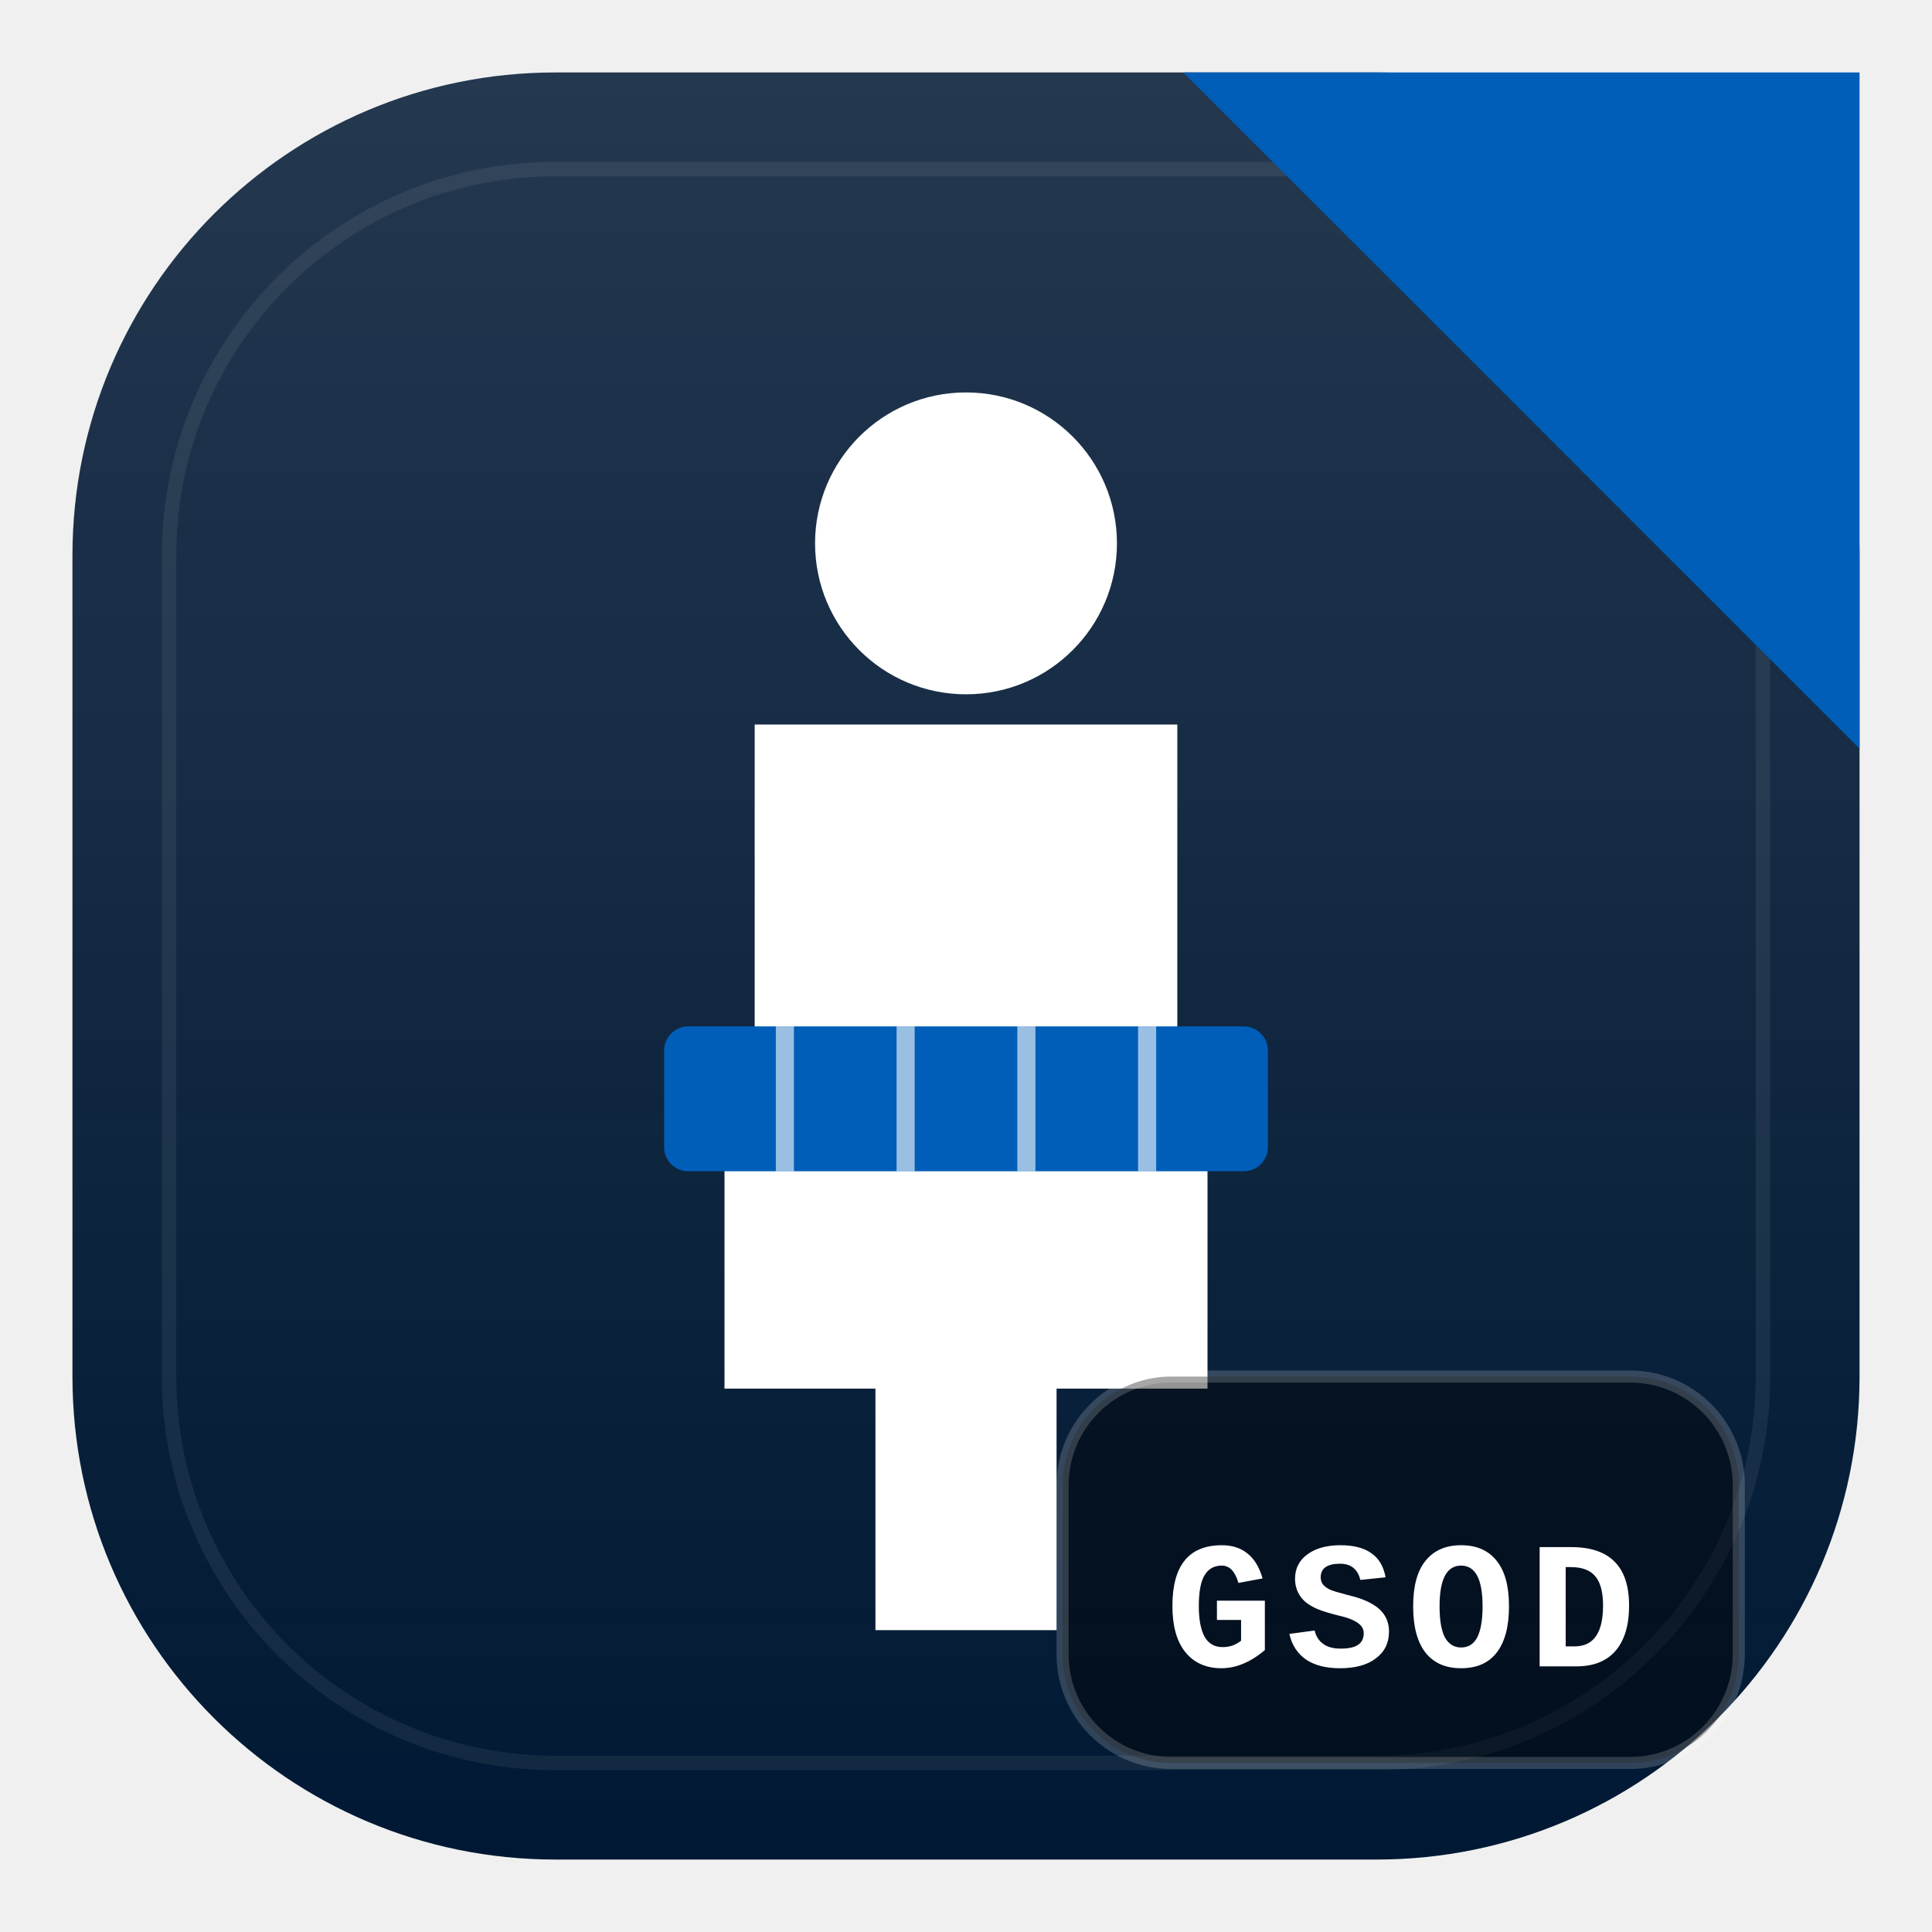
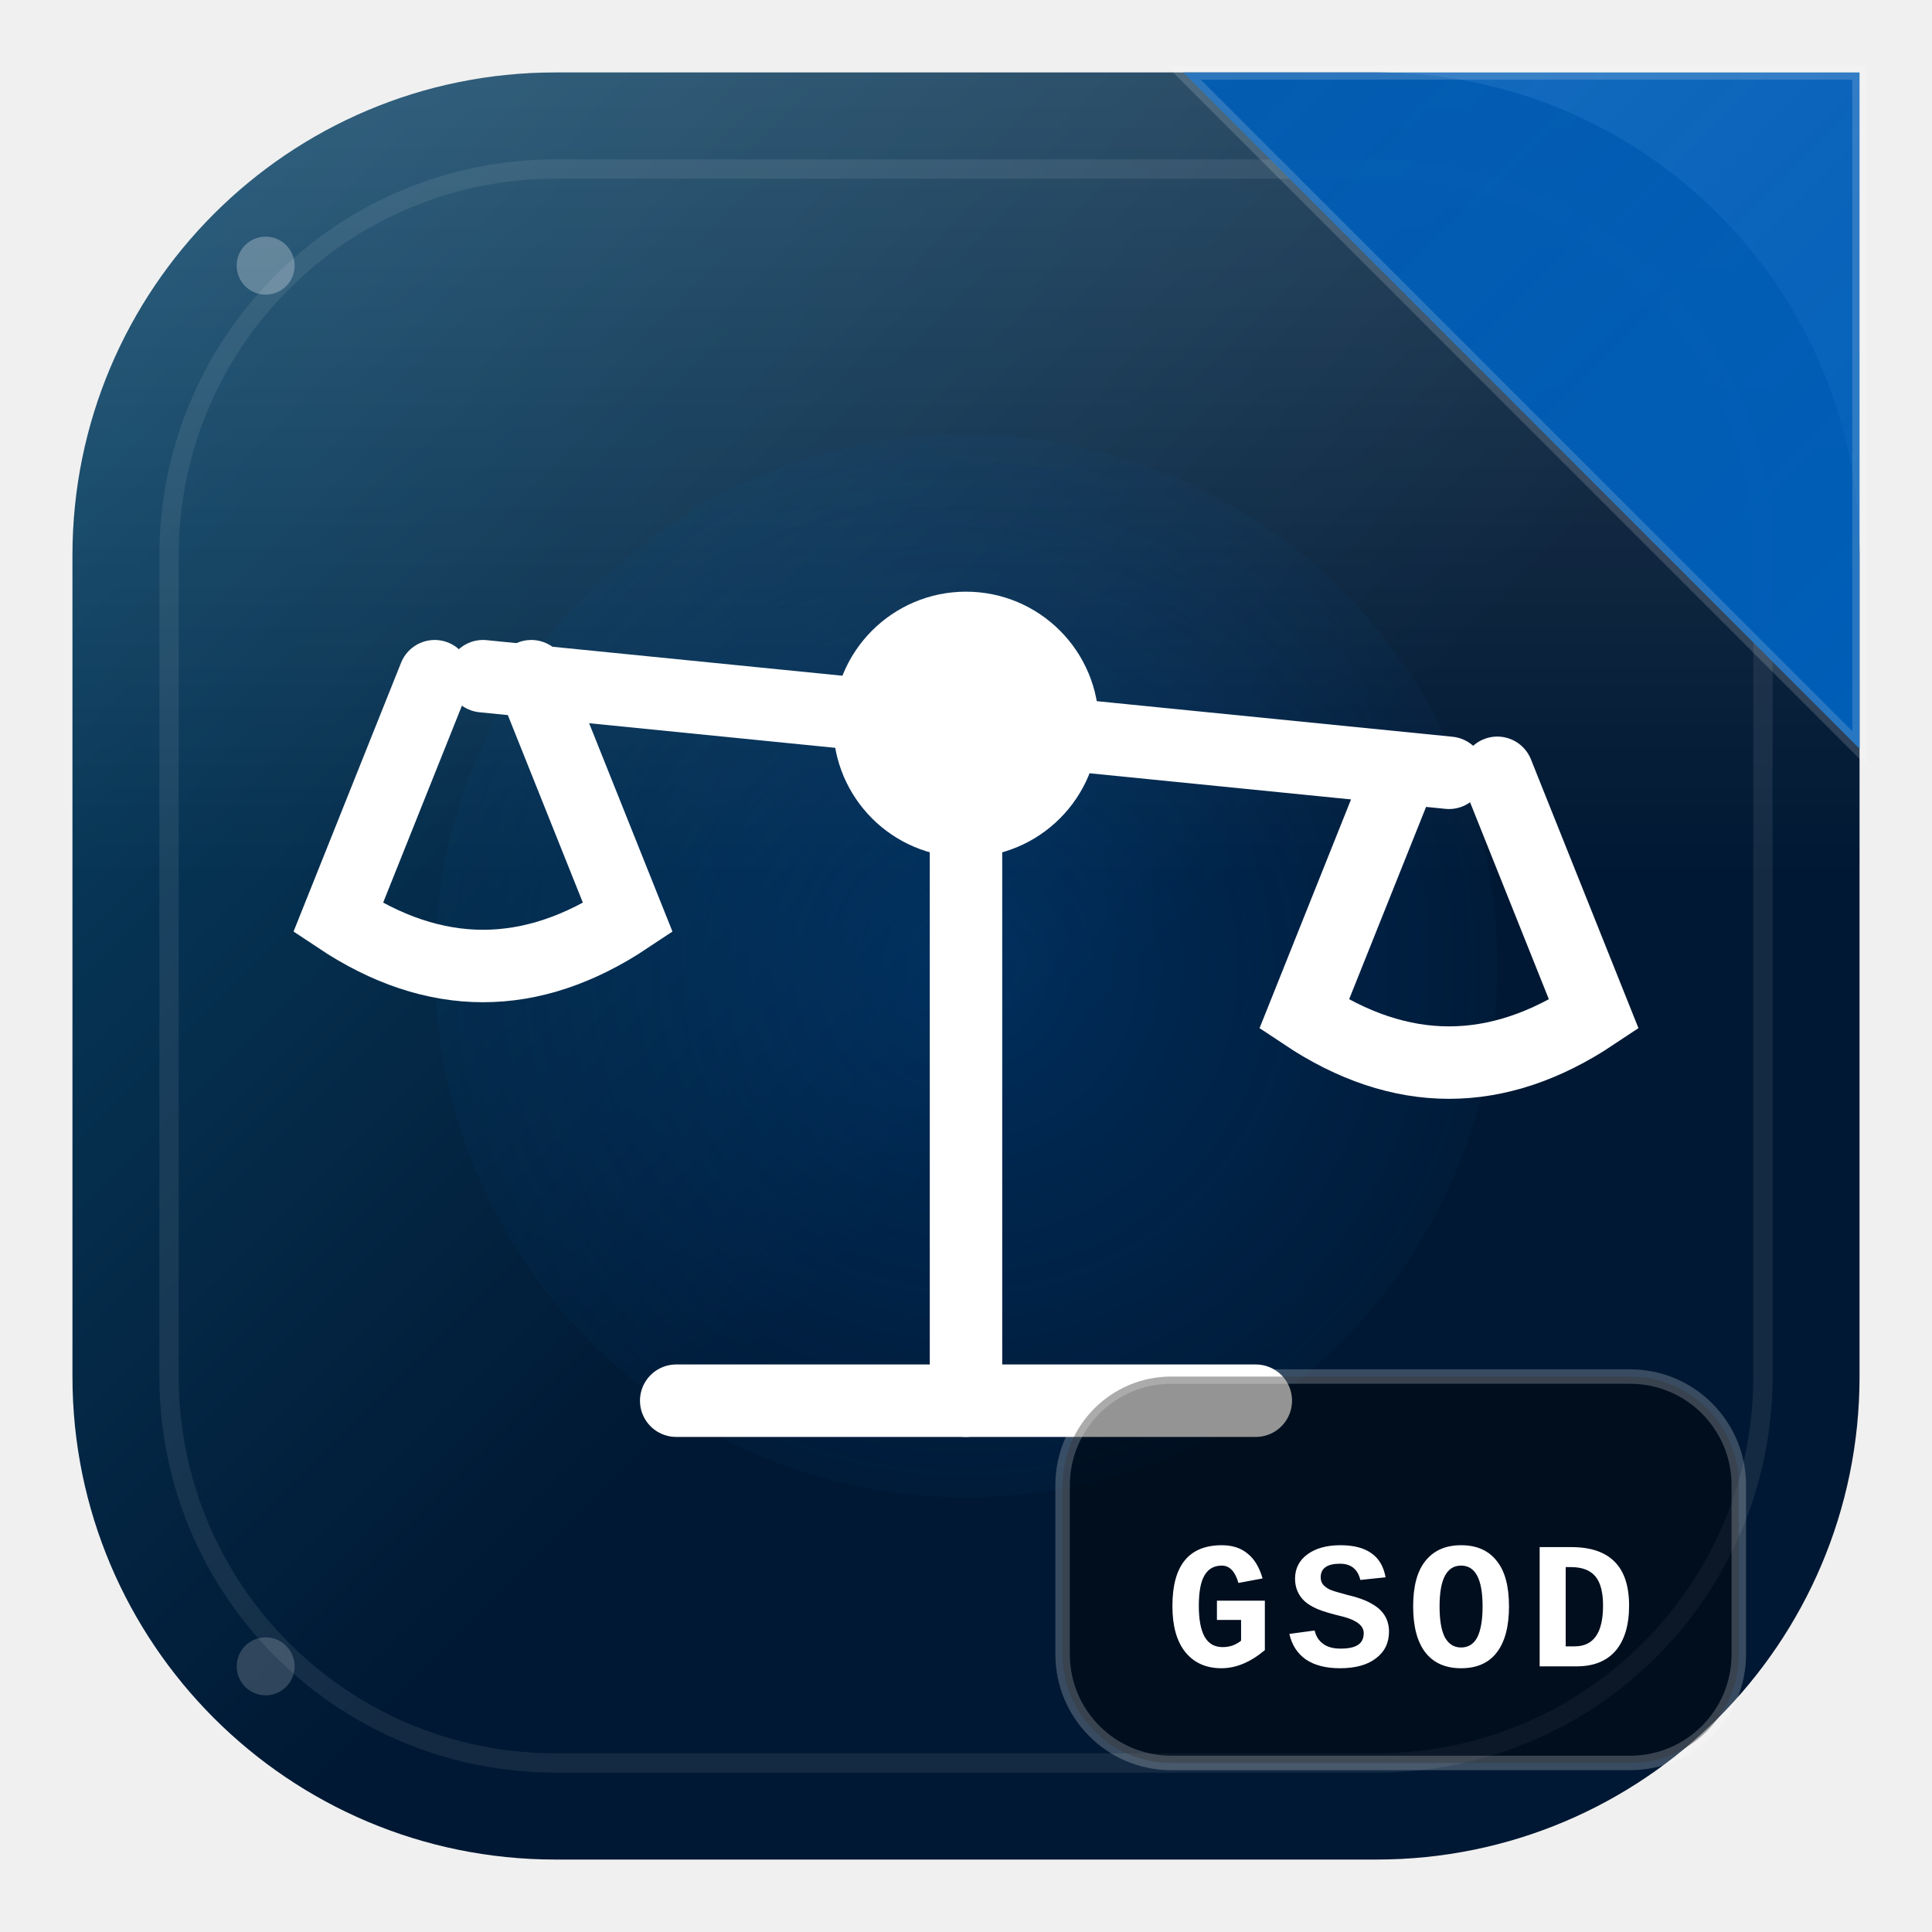
<svg xmlns="http://www.w3.org/2000/svg" viewBox="0 0 80 80" width="1024" height="1024">
  <defs>
-     <linearGradient id="tileGrad" x1="0" y1="0" x2="0" y2="1">
-       <stop offset="0" stop-color="#001833" stop-opacity="0.85" />
-       <stop offset="1" stop-color="#001833" />
+     <linearGradient id="tile" x1="0" y1="0" x2="1" y2="1">
+       <stop offset="0%" stop-color="#0c4a6e" />
+       <stop offset="55%" stop-color="#001833" />
+       <stop offset="100%" stop-color="#001833" />
    </linearGradient>
+     <linearGradient id="acc" x1="0" y1="0" x2="1" y2="1">
+       <stop offset="0%" stop-color="#005EB8" stop-opacity="0.9" />
+       <stop offset="100%" stop-color="#005EB8" />
+     </linearGradient>
+     <linearGradient id="hi" x1="0" y1="0" x2="0" y2="1">
+       <stop offset="0%" stop-color="#ffffff" stop-opacity="0.16" />
+       <stop offset="45%" stop-color="#ffffff" stop-opacity="0" />
+     </linearGradient>
+     <radialGradient id="glow" cx="0.5" cy="0.5" r="0.6">
+       <stop offset="0%" stop-color="#005EB8" stop-opacity="0.3" />
+       <stop offset="100%" stop-color="#005EB8" stop-opacity="0" />
+     </radialGradient>
  </defs>
-   <rect x="3" y="3" width="74" height="74" rx="20" fill="url(#tileGrad)" />
-   <rect x="7" y="7" width="66" height="66" rx="16" fill="none" stroke="rgba(255,255,255,0.07)" stroke-width="0.6" />
-   <path d="M 77 3 L 77 31 L 49 3 Z" fill="#005EB8" />
-   <g transform="scale(2.5)">
-     <circle cx="16" cy="9" r="2.5" fill="#ffffff" />
-     <path d="M 12.5 12 L 12.5 17 L 12 19 L 12 23 L 14.5 23 L 14.5 27 L 17.5 27 L 17.5 23 L 20 23 L 20 19 L 19.5 17 L 19.5 12 Z" fill="#ffffff" />
-     <rect x="11" y="17" width="10" height="2.4" rx="0.4" fill="#005EB8" />
-     <g stroke="rgba(255,255,255,0.6)" stroke-width="0.3">
-       <line x1="13" y1="17" x2="13" y2="19.4" />
-       <line x1="15" y1="17" x2="15" y2="19.4" />
-       <line x1="17" y1="17" x2="17" y2="19.4" />
-       <line x1="19" y1="17" x2="19" y2="19.4" />
-     </g>
+   <rect x="3" y="3" width="74" height="74" rx="20" fill="url(#tile)" />
+   <rect x="3" y="3" width="74" height="74" rx="20" fill="url(#hi)" />
+   <rect x="7" y="7" width="66" height="66" rx="16" fill="none" stroke="rgba(255,255,255,0.08)" stroke-width="0.8" />
+   <path d="M 77 3 L 77 31 L 49 3 Z" fill="url(#acc)" />
+   <path d="M 77 3 L 77 31 L 49 3 Z" fill="none" stroke="rgba(255,255,255,0.16)" stroke-width="0.6" />
+   <ellipse cx="40" cy="40" rx="22" ry="22" fill="url(#glow)" />
+   <g fill="none" stroke="#ffffff" stroke-width="3" stroke-linecap="round">
+     <line x1="40" y1="58" x2="40" y2="30" />
+     <line x1="28" y1="58" x2="52" y2="58" />
+     <line x1="20" y1="28" x2="60" y2="32" />
+     <path d="M 18 28 L 14 38 Q 20 42 26 38 L 22 28" />
+     <path d="M 58 32 L 54 42 Q 60 46 66 42 L 62 32" />
+     <circle cx="40" cy="30" r="4" fill="#ffffff" />
  </g>
+   <circle cx="11" cy="11" r="1.2" fill="rgba(255,255,255,0.28)" />
+   <circle cx="11" cy="69" r="1.2" fill="rgba(255,255,255,0.18)" />
  <g transform="translate(44 57)">
-     <rect x="0" y="0" width="28" height="16" rx="4.5" fill="rgba(0,0,0,0.42)" />
-     <rect x="0" y="0" width="28" height="16" rx="4.5" fill="none" stroke="rgba(255,255,255,0.18)" stroke-width="0.5" />
+     <rect x="0" y="0" width="28" height="16" rx="4.5" fill="rgba(0,0,0,0.42)" stroke="rgba(255,255,255,0.22)" stroke-width="0.6" />
    <text x="14" y="12" text-anchor="middle" font-family="'JetBrains Mono', 'Courier New', monospace" font-size="7.5" font-weight="700" fill="#ffffff" letter-spacing="0.5">GSOD</text>
  </g>
</svg>
